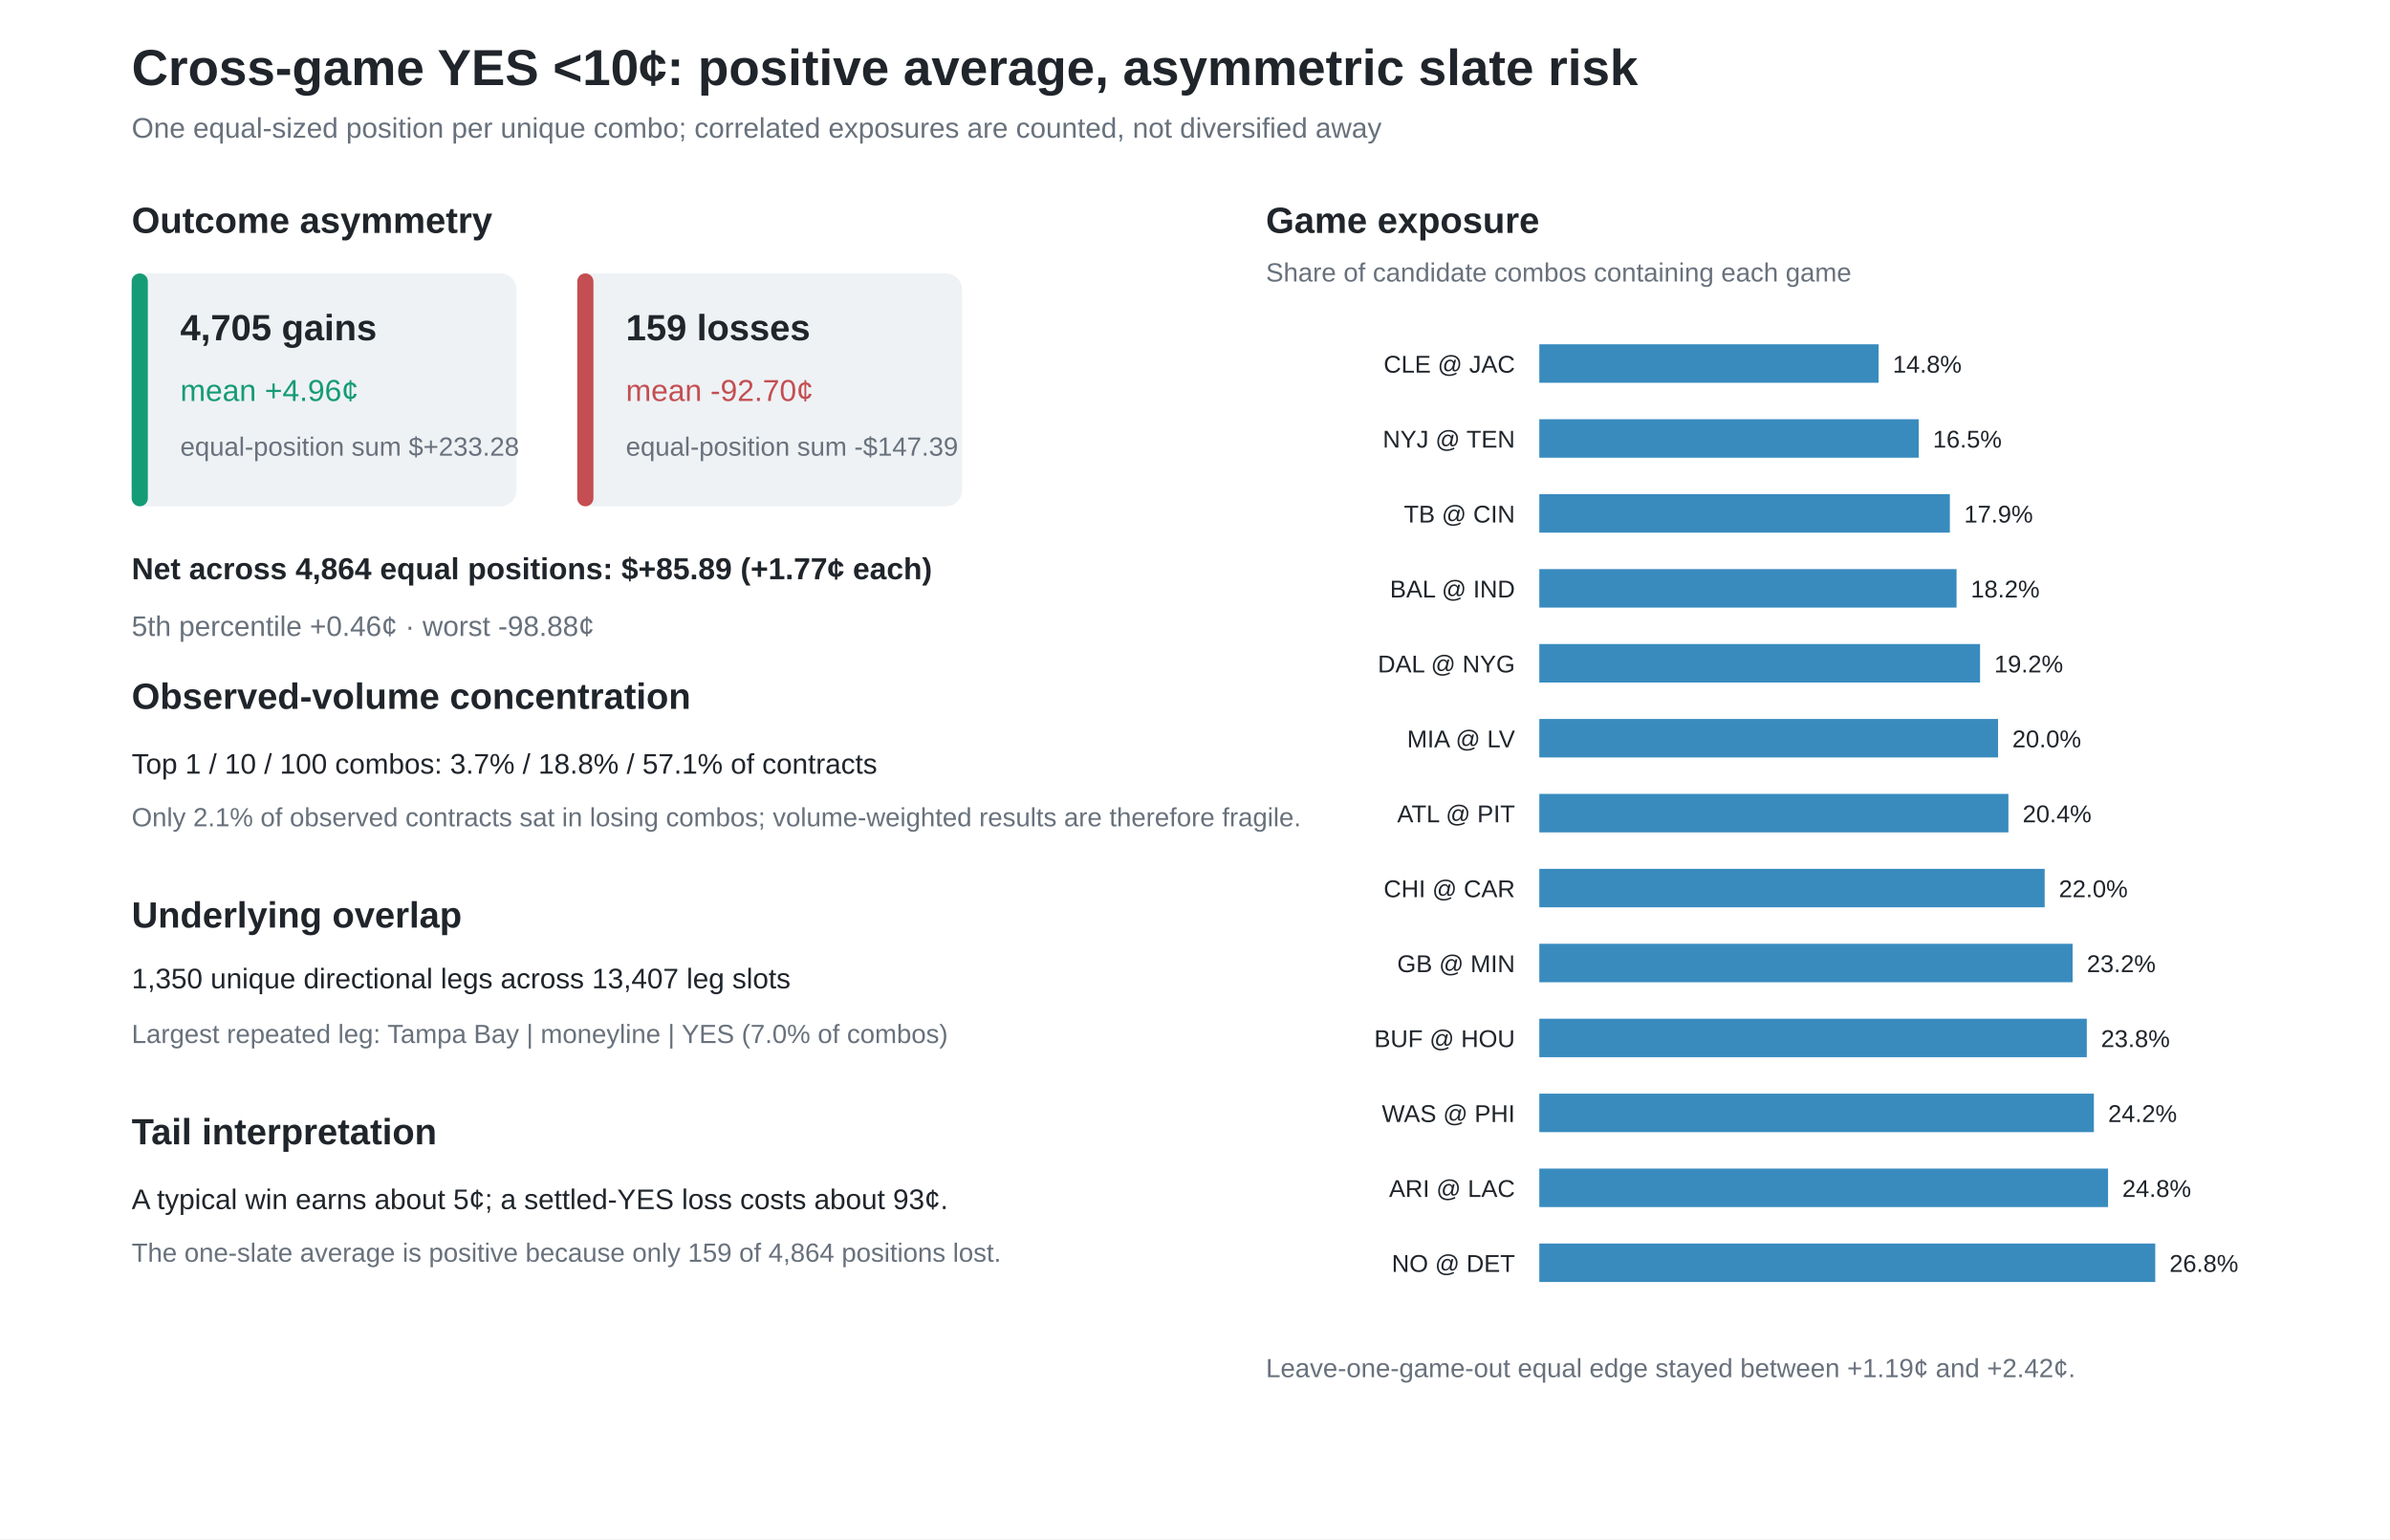
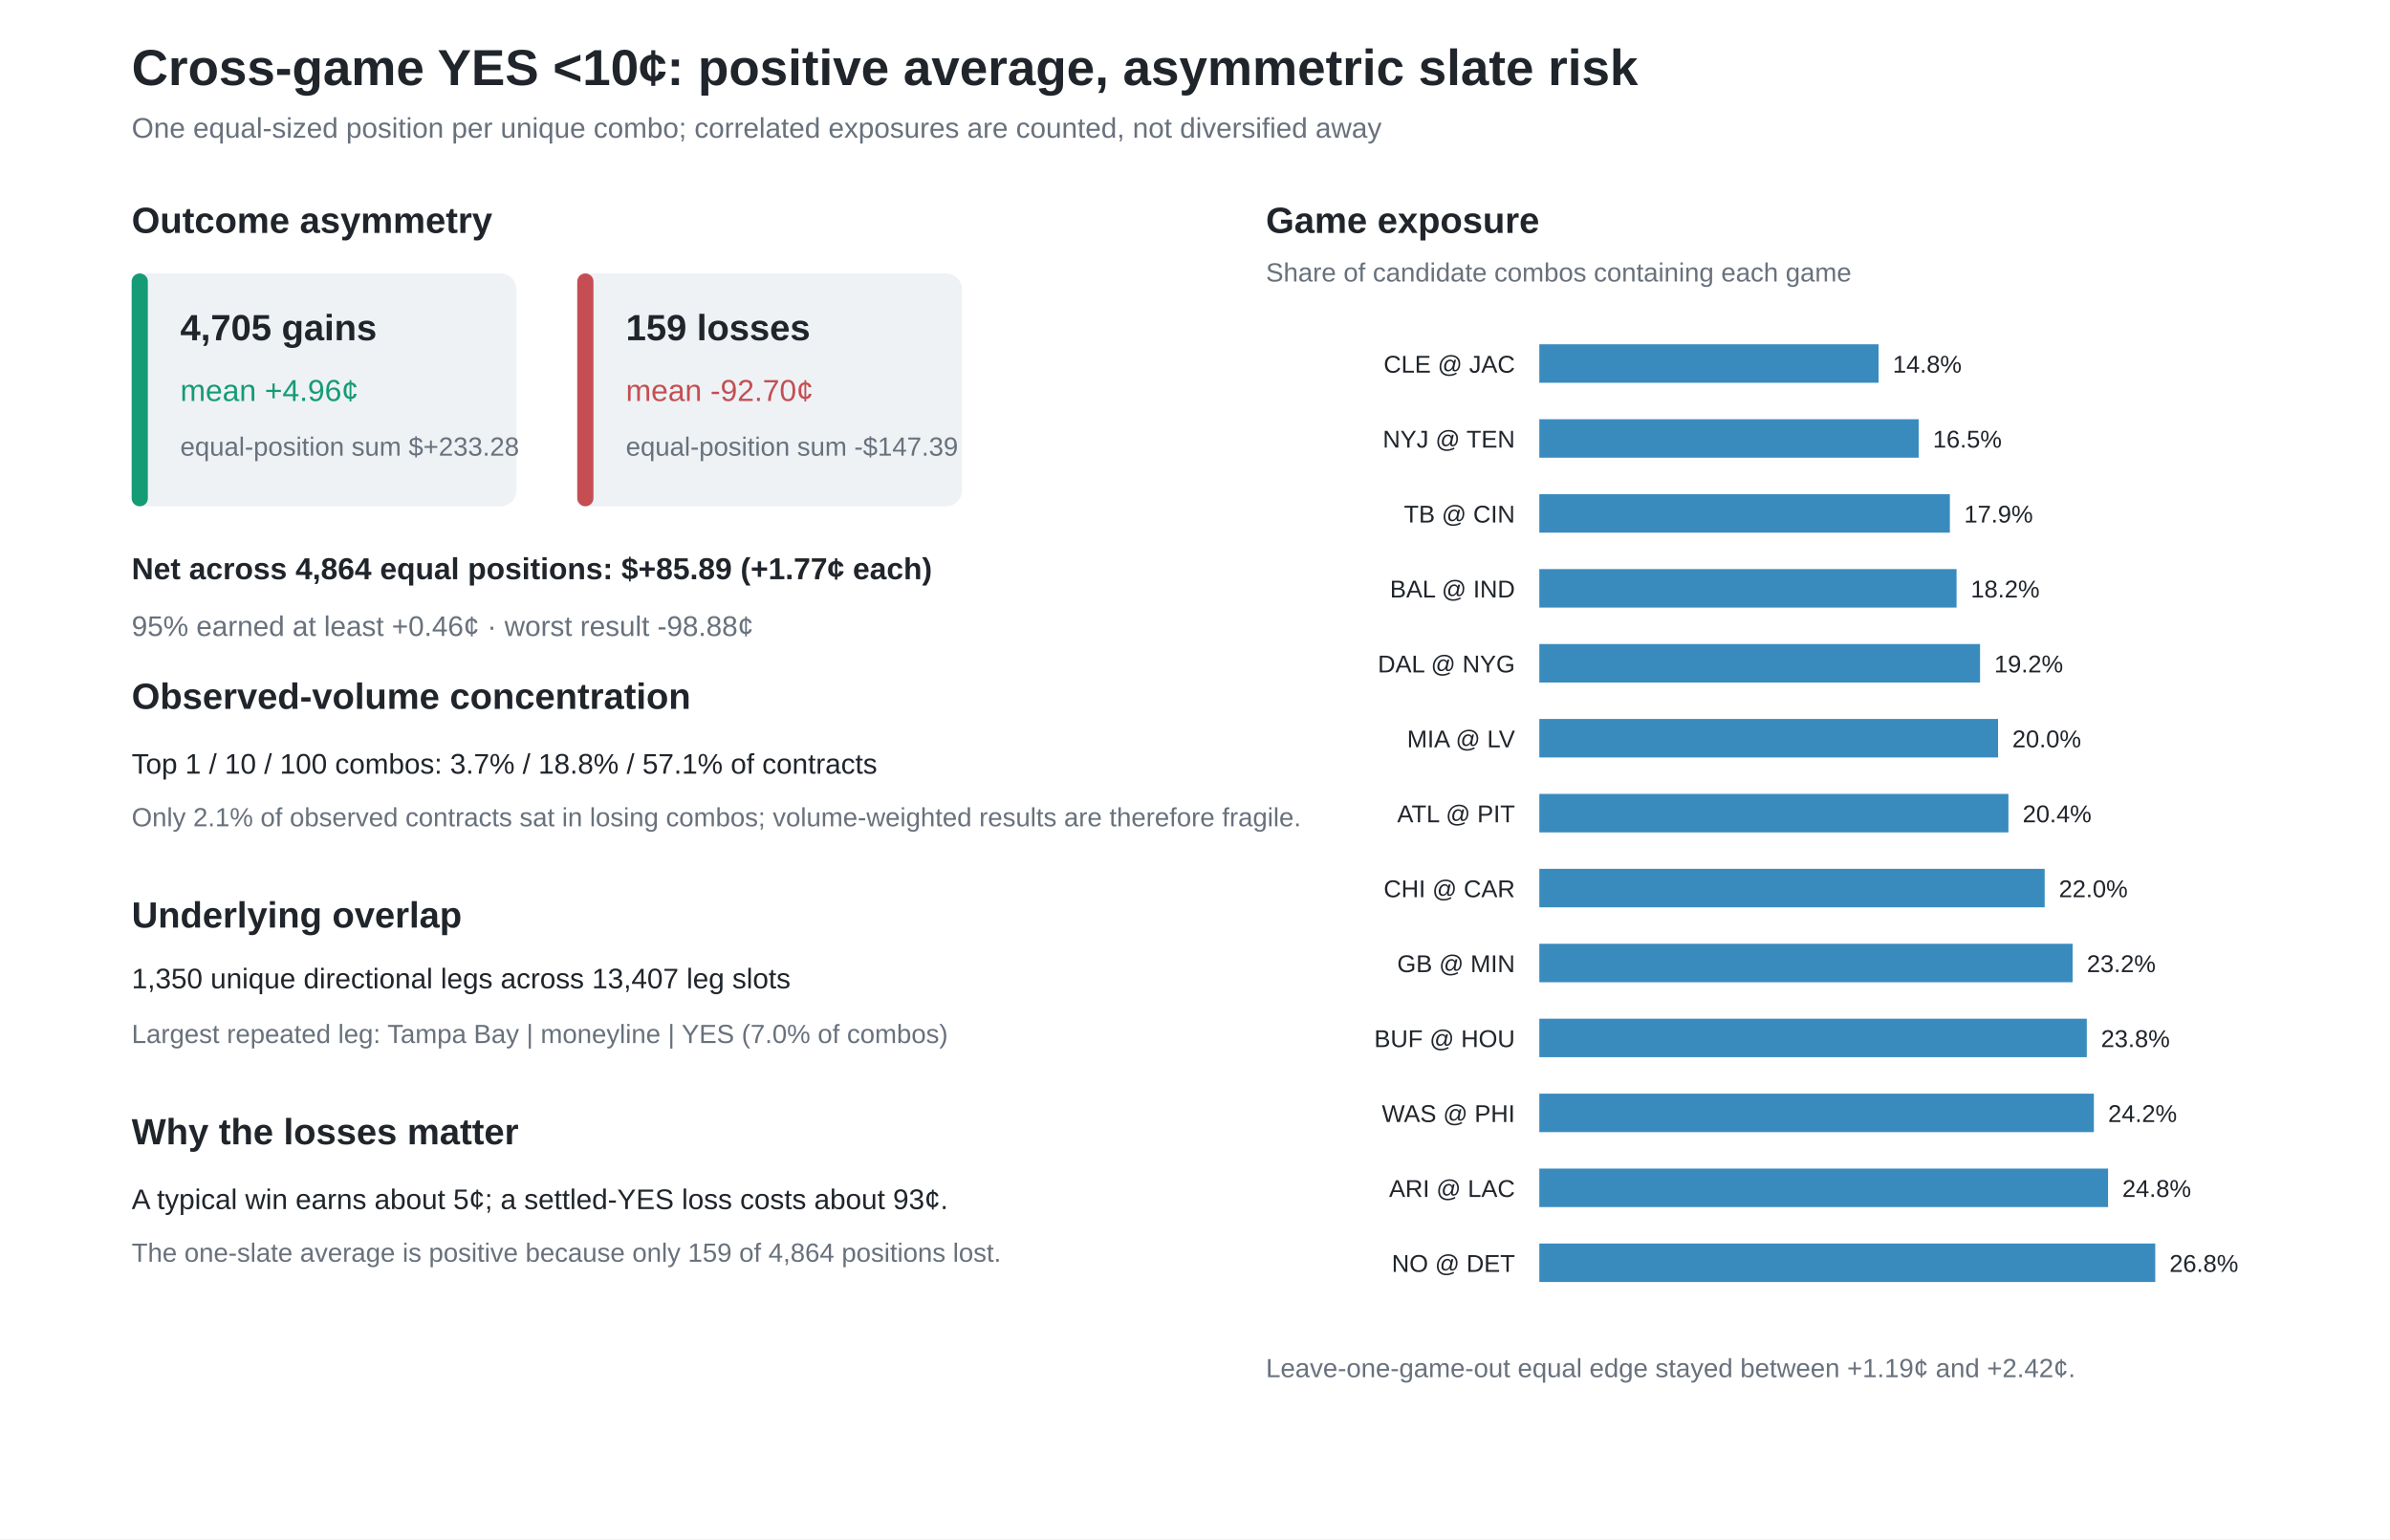
<svg xmlns="http://www.w3.org/2000/svg" width="1180" height="760" viewBox="0 0 1180 760">
  <rect width="1180" height="760" fill="white" />
  <text x="65.0" y="42.0" font-family="Arial, sans-serif" font-size="25" text-anchor="start" font-weight="bold" fill="#20252b">Cross-game YES &lt;10¢: positive average, asymmetric slate risk</text>
  <text x="65.0" y="68.0" font-family="Arial, sans-serif" font-size="14" text-anchor="start" font-weight="normal" fill="#68717c">One equal-sized position per unique combo; correlated exposures are counted, not diversified away</text>
  <text x="65.0" y="115.0" font-family="Arial, sans-serif" font-size="18" text-anchor="start" font-weight="bold" fill="#20252b">Outcome asymmetry</text>
  <rect x="65" y="135" width="190" height="115" rx="8" fill="#eef2f5" />
  <rect x="65" y="135" width="8" height="115" rx="4" fill="#159b76" />
  <text x="89.0" y="168.0" font-family="Arial, sans-serif" font-size="18" text-anchor="start" font-weight="bold" fill="#20252b">4,705 gains</text>
  <text x="89.0" y="198.0" font-family="Arial, sans-serif" font-size="15" text-anchor="start" font-weight="normal" fill="#159b76">mean +4.96¢</text>
  <text x="89.0" y="225.0" font-family="Arial, sans-serif" font-size="13" text-anchor="start" font-weight="normal" fill="#68717c">equal-position sum $+233.28</text>
  <rect x="285" y="135" width="190" height="115" rx="8" fill="#eef2f5" />
  <rect x="285" y="135" width="8" height="115" rx="4" fill="#c44e52" />
  <text x="309.0" y="168.0" font-family="Arial, sans-serif" font-size="18" text-anchor="start" font-weight="bold" fill="#20252b">159 losses</text>
  <text x="309.0" y="198.0" font-family="Arial, sans-serif" font-size="15" text-anchor="start" font-weight="normal" fill="#c44e52">mean -92.70¢</text>
  <text x="309.0" y="225.0" font-family="Arial, sans-serif" font-size="13" text-anchor="start" font-weight="normal" fill="#68717c">equal-position sum -$147.39</text>
  <text x="65.0" y="286.0" font-family="Arial, sans-serif" font-size="15" text-anchor="start" font-weight="bold" fill="#20252b">Net across 4,864 equal positions: $+85.89 (+1.77¢ each)</text>
-   <text x="65.0" y="314.0" font-family="Arial, sans-serif" font-size="14" text-anchor="start" font-weight="normal" fill="#68717c">5th percentile +0.46¢ · worst -98.88¢</text>
+   <text x="65.0" y="314.0" font-family="Arial, sans-serif" font-size="14" text-anchor="start" font-weight="normal" fill="#68717c">95% earned at least +0.46¢ · worst result -98.88¢</text>
  <text x="65.0" y="350.0" font-family="Arial, sans-serif" font-size="18" text-anchor="start" font-weight="bold" fill="#20252b">Observed-volume concentration</text>
  <text x="65.0" y="382.0" font-family="Arial, sans-serif" font-size="14" text-anchor="start" font-weight="normal" fill="#20252b">Top 1 / 10 / 100 combos: 3.7% / 18.8% / 57.1% of contracts</text>
  <text x="65.0" y="408.0" font-family="Arial, sans-serif" font-size="13" text-anchor="start" font-weight="normal" fill="#68717c">Only 2.1% of observed contracts sat in losing combos; volume-weighted results are therefore fragile.</text>
  <text x="65.0" y="458.0" font-family="Arial, sans-serif" font-size="18" text-anchor="start" font-weight="bold" fill="#20252b">Underlying overlap</text>
  <text x="65.0" y="488.0" font-family="Arial, sans-serif" font-size="14" text-anchor="start" font-weight="normal" fill="#20252b">1,350 unique directional legs across 13,407 leg slots</text>
  <text x="65.0" y="515.0" font-family="Arial, sans-serif" font-size="13" text-anchor="start" font-weight="normal" fill="#68717c">Largest repeated leg: Tampa Bay | moneyline | YES (7.0% of combos)</text>
-   <text x="65.0" y="565.0" font-family="Arial, sans-serif" font-size="18" text-anchor="start" font-weight="bold" fill="#20252b">Tail interpretation</text>
+   <text x="65.0" y="565.0" font-family="Arial, sans-serif" font-size="18" text-anchor="start" font-weight="bold" fill="#20252b">Why the losses matter</text>
  <text x="65.0" y="597.0" font-family="Arial, sans-serif" font-size="14" text-anchor="start" font-weight="normal" fill="#20252b">A typical win earns about 5¢; a settled-YES loss costs about 93¢.</text>
  <text x="65.0" y="623.0" font-family="Arial, sans-serif" font-size="13" text-anchor="start" font-weight="normal" fill="#68717c">The one-slate average is positive because only 159 of 4,864 positions lost.</text>
  <text x="625.0" y="115.0" font-family="Arial, sans-serif" font-size="18" text-anchor="start" font-weight="bold" fill="#20252b">Game exposure</text>
  <text x="625.0" y="139.0" font-family="Arial, sans-serif" font-size="13" text-anchor="start" font-weight="normal" fill="#68717c">Share of candidate combos containing each game</text>
  <text x="748.0" y="184.0" font-family="Arial, sans-serif" font-size="12" text-anchor="end" font-weight="normal" fill="#20252b">CLE @ JAC</text>
  <rect x="760" y="170" width="167.5" height="19" fill="#1677b3" opacity="0.85" />
  <text x="934.5" y="184.0" font-family="Arial, sans-serif" font-size="12" text-anchor="start" font-weight="normal" fill="#20252b">14.8%</text>
  <text x="748.0" y="221.0" font-family="Arial, sans-serif" font-size="12" text-anchor="end" font-weight="normal" fill="#20252b">NYJ @ TEN</text>
  <rect x="760" y="207" width="187.3" height="19" fill="#1677b3" opacity="0.85" />
  <text x="954.3" y="221.0" font-family="Arial, sans-serif" font-size="12" text-anchor="start" font-weight="normal" fill="#20252b">16.5%</text>
  <text x="748.0" y="258.0" font-family="Arial, sans-serif" font-size="12" text-anchor="end" font-weight="normal" fill="#20252b">TB @ CIN</text>
  <rect x="760" y="244" width="202.7" height="19" fill="#1677b3" opacity="0.85" />
  <text x="969.7" y="258.0" font-family="Arial, sans-serif" font-size="12" text-anchor="start" font-weight="normal" fill="#20252b">17.9%</text>
  <text x="748.0" y="295.0" font-family="Arial, sans-serif" font-size="12" text-anchor="end" font-weight="normal" fill="#20252b">BAL @ IND</text>
  <rect x="760" y="281" width="206.0" height="19" fill="#1677b3" opacity="0.85" />
  <text x="973.0" y="295.0" font-family="Arial, sans-serif" font-size="12" text-anchor="start" font-weight="normal" fill="#20252b">18.2%</text>
  <text x="748.0" y="332.0" font-family="Arial, sans-serif" font-size="12" text-anchor="end" font-weight="normal" fill="#20252b">DAL @ NYG</text>
  <rect x="760" y="318" width="217.6" height="19" fill="#1677b3" opacity="0.85" />
  <text x="984.6" y="332.0" font-family="Arial, sans-serif" font-size="12" text-anchor="start" font-weight="normal" fill="#20252b">19.2%</text>
  <text x="748.0" y="369.0" font-family="Arial, sans-serif" font-size="12" text-anchor="end" font-weight="normal" fill="#20252b">MIA @ LV</text>
  <rect x="760" y="355" width="226.5" height="19" fill="#1677b3" opacity="0.85" />
  <text x="993.5" y="369.0" font-family="Arial, sans-serif" font-size="12" text-anchor="start" font-weight="normal" fill="#20252b">20.0%</text>
  <text x="748.0" y="406.0" font-family="Arial, sans-serif" font-size="12" text-anchor="end" font-weight="normal" fill="#20252b">ATL @ PIT</text>
  <rect x="760" y="392" width="231.6" height="19" fill="#1677b3" opacity="0.85" />
  <text x="998.6" y="406.0" font-family="Arial, sans-serif" font-size="12" text-anchor="start" font-weight="normal" fill="#20252b">20.4%</text>
  <text x="748.0" y="443.0" font-family="Arial, sans-serif" font-size="12" text-anchor="end" font-weight="normal" fill="#20252b">CHI @ CAR</text>
  <rect x="760" y="429" width="249.5" height="19" fill="#1677b3" opacity="0.85" />
  <text x="1016.5" y="443.0" font-family="Arial, sans-serif" font-size="12" text-anchor="start" font-weight="normal" fill="#20252b">22.0%</text>
  <text x="748.0" y="480.0" font-family="Arial, sans-serif" font-size="12" text-anchor="end" font-weight="normal" fill="#20252b">GB @ MIN</text>
  <rect x="760" y="466" width="263.3" height="19" fill="#1677b3" opacity="0.85" />
  <text x="1030.3" y="480.0" font-family="Arial, sans-serif" font-size="12" text-anchor="start" font-weight="normal" fill="#20252b">23.2%</text>
  <text x="748.0" y="517.0" font-family="Arial, sans-serif" font-size="12" text-anchor="end" font-weight="normal" fill="#20252b">BUF @ HOU</text>
  <rect x="760" y="503" width="270.3" height="19" fill="#1677b3" opacity="0.85" />
  <text x="1037.3" y="517.0" font-family="Arial, sans-serif" font-size="12" text-anchor="start" font-weight="normal" fill="#20252b">23.8%</text>
  <text x="748.0" y="554.0" font-family="Arial, sans-serif" font-size="12" text-anchor="end" font-weight="normal" fill="#20252b">WAS @ PHI</text>
  <rect x="760" y="540" width="273.8" height="19" fill="#1677b3" opacity="0.85" />
  <text x="1040.8" y="554.0" font-family="Arial, sans-serif" font-size="12" text-anchor="start" font-weight="normal" fill="#20252b">24.2%</text>
  <text x="748.0" y="591.0" font-family="Arial, sans-serif" font-size="12" text-anchor="end" font-weight="normal" fill="#20252b">ARI @ LAC</text>
  <rect x="760" y="577" width="280.8" height="19" fill="#1677b3" opacity="0.85" />
  <text x="1047.8" y="591.0" font-family="Arial, sans-serif" font-size="12" text-anchor="start" font-weight="normal" fill="#20252b">24.8%</text>
  <text x="748.0" y="628.0" font-family="Arial, sans-serif" font-size="12" text-anchor="end" font-weight="normal" fill="#20252b">NO @ DET</text>
  <rect x="760" y="614" width="304.1" height="19" fill="#1677b3" opacity="0.85" />
  <text x="1071.1" y="628.0" font-family="Arial, sans-serif" font-size="12" text-anchor="start" font-weight="normal" fill="#20252b">26.8%</text>
  <text x="625.0" y="680.0" font-family="Arial, sans-serif" font-size="13" text-anchor="start" font-weight="normal" fill="#68717c">Leave-one-game-out equal edge stayed between +1.19¢ and +2.42¢.</text>
</svg>
